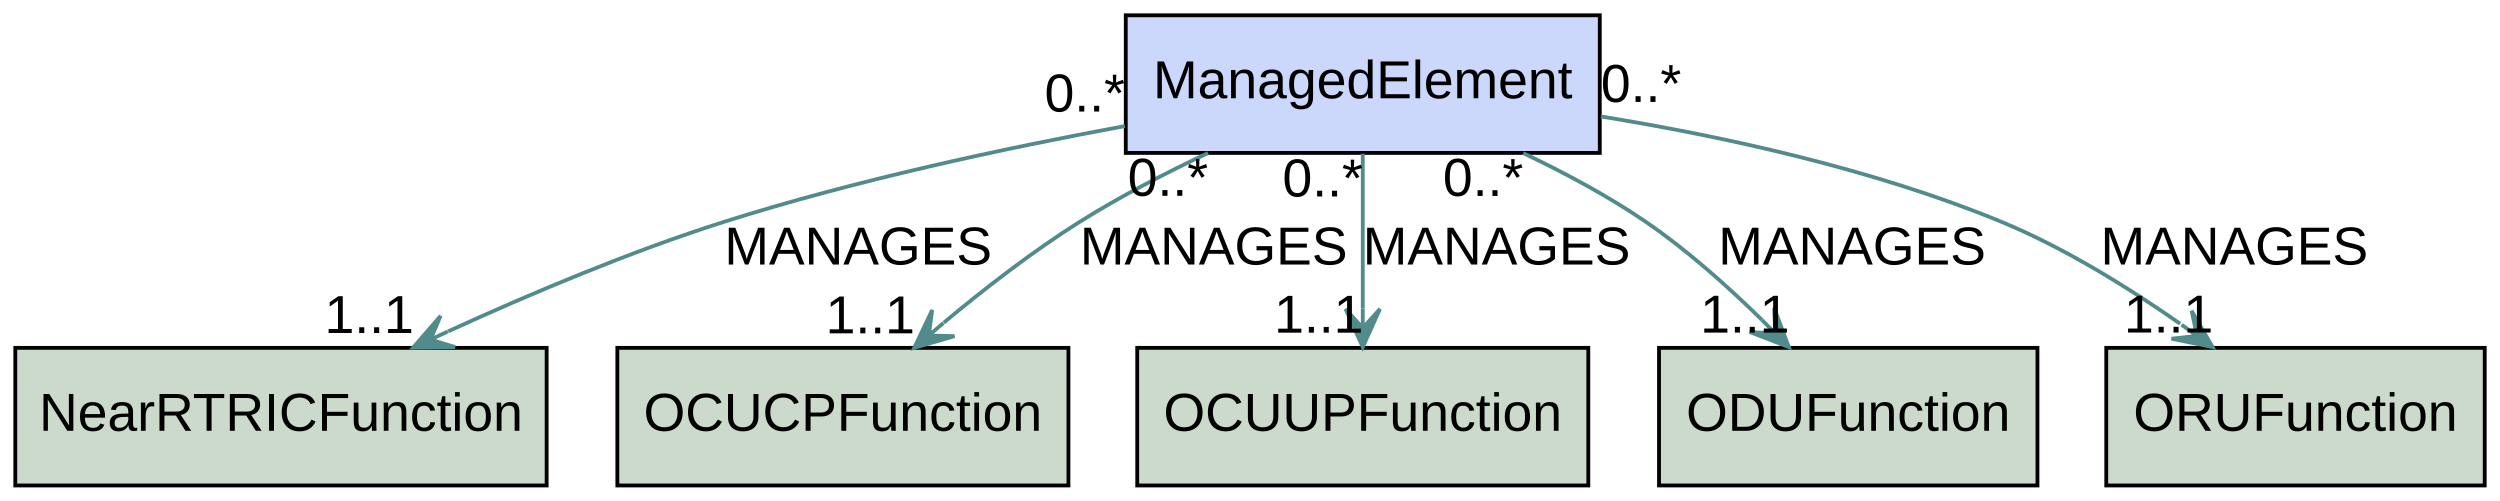
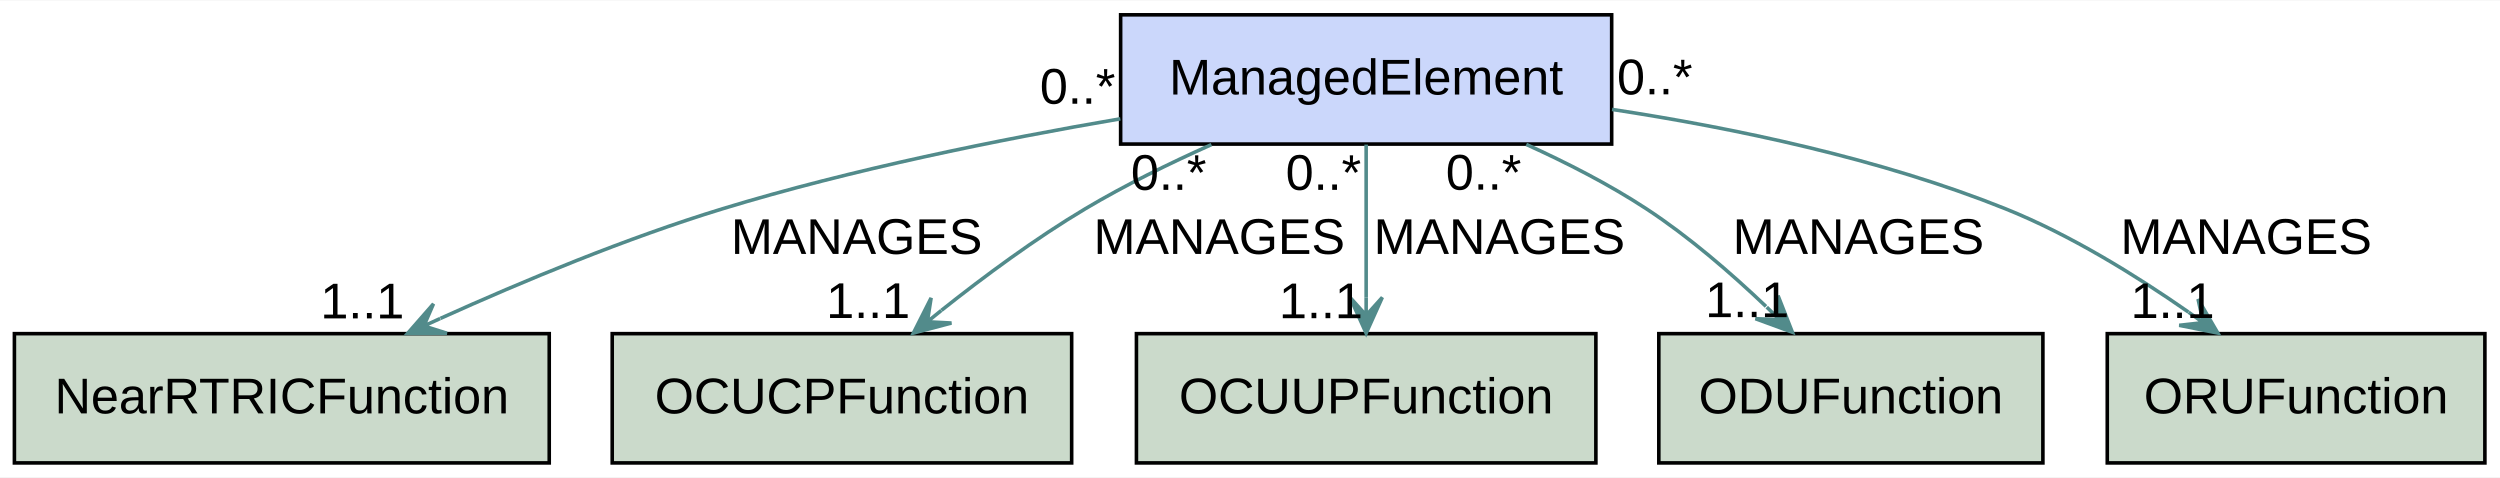
- <svg xmlns="http://www.w3.org/2000/svg" width="654px" height="131px" viewBox="0.00 0.00 654.00 131.00">
-   <g id="graph0" class="graph" transform="scale(1.0 1.0) rotate(0.0) translate(4.0 127.0)">
-     <polygon fill="white" stroke="transparent" points="-4,4 -4,-127 650,-127 650,4 -4,4" />
+ <svg xmlns="http://www.w3.org/2000/svg" width="696px" height="133px" viewBox="0.00 0.00 696.28 132.80">
+   <g id="graph0" class="graph" transform="scale(1.0 1.0) rotate(0.0) translate(4.0 128.8)">
+     <polygon fill="white" stroke="transparent" points="-4,4 -4,-128.8 692.28,-128.8 692.28,4 -4,4" />
    <g id="node1" class="node">
-       <polygon fill="#3663f0" fill-opacity="0.255" stroke="black" points="414.5,-123 290.5,-123 290.5,-87 414.5,-87 414.5,-123" />
-       <text text-anchor="middle" x="352.5" y="-101.3" font-family="Arial" font-size="14.00">ManagedElement</text>
+       <polygon fill="#3663f0" fill-opacity="0.255" stroke="black" points="444.87,-124.8 308.11,-124.8 308.11,-88.8 444.87,-88.8 444.87,-124.8" />
+       <text text-anchor="middle" x="376.49" y="-102.6" font-family="Arial" font-size="14.00">ManagedElement</text>
    </g>
    <g id="node2" class="node">
-       <polygon fill="#366f34" fill-opacity="0.255" stroke="black" points="139,-36 0,-36 0,0 139,0 139,-36" />
-       <text text-anchor="middle" x="69.5" y="-14.3" font-family="Arial" font-size="14.00">NearRTRICFunction</text>
+       <polygon fill="#366f34" fill-opacity="0.255" stroke="black" points="148.97,-36 0.01,-36 0.01,0 148.97,0 148.97,-36" />
+       <text text-anchor="middle" x="74.49" y="-13.8" font-family="Arial" font-size="14.00">NearRTRICFunction</text>
    </g>
    <g id="edge5" class="edge">
-       <path fill="none" stroke="#528b8b" d="M290.27,-94.02C258.52,-88.17 219.53,-79.78 185.5,-69 161.01,-61.24 134.63,-50.11 113.24,-40.32" />
-       <polygon fill="#528b8b" stroke="#528b8b" points="104.08,-36.08 115.05,-36.2 108.62,-38.18 113.16,-40.28 113.16,-40.28 113.16,-40.28 108.62,-38.18 111.26,-44.37 104.08,-36.08 104.08,-36.08" />
-       <text text-anchor="middle" x="220.5" y="-57.8" font-family="Arial" font-size="14.00">MANAGES</text>
-       <text text-anchor="middle" x="92.58" y="-39.88" font-family="Arial" font-size="14.00">1..1</text>
-       <text text-anchor="middle" x="279.77" y="-97.82" font-family="Arial" font-size="14.00">0..*</text>
+       <path fill="none" stroke="#528b8b" d="M308.03,-95.84C274.29,-90.07 233.23,-81.76 197.3,-70.8 170.55,-62.64 141.69,-50.64 118.67,-40.25" />
+       <polygon fill="#528b8b" stroke="#528b8b" points="109.51,-36.06 120.47,-36.12 114.05,-38.14 118.6,-40.22 118.6,-40.22 118.6,-40.22 114.05,-38.14 116.73,-44.31 109.51,-36.06 109.51,-36.06" />
+       <text text-anchor="middle" x="234.58" y="-58.2" font-family="Arial" font-size="14.00">MANAGES</text>
+       <text text-anchor="middle" x="96.91" y="-40.26" font-family="Arial" font-size="14.00">1..1</text>
+       <text text-anchor="middle" x="296.13" y="-100.04" font-family="Arial" font-size="14.00">0..*</text>
    </g>
    <g id="node3" class="node">
-       <polygon fill="#366f34" fill-opacity="0.255" stroke="black" points="275.5,-36 157.5,-36 157.5,0 275.5,0 275.5,-36" />
-       <text text-anchor="middle" x="216.5" y="-14.3" font-family="Arial" font-size="14.00">OCUCPFunction</text>
+       <polygon fill="#366f34" fill-opacity="0.255" stroke="black" points="294.47,-36 166.51,-36 166.51,0 294.47,0 294.47,-36" />
+       <text text-anchor="middle" x="230.49" y="-13.8" font-family="Arial" font-size="14.00">OCUCPFunction</text>
    </g>
    <g id="edge4" class="edge">
-       <path fill="none" stroke="#528b8b" d="M312.02,-86.97C300.88,-81.72 288.97,-75.57 278.5,-69 266.18,-61.27 253.51,-51.45 242.87,-42.57" />
-       <polygon fill="#528b8b" stroke="#528b8b" points="235.16,-36 245.69,-39.06 238.97,-39.24 242.78,-42.49 242.78,-42.49 242.78,-42.49 238.97,-39.24 239.86,-45.91 235.16,-36 235.16,-36" />
-       <text text-anchor="middle" x="313.5" y="-57.8" font-family="Arial" font-size="14.00">MANAGES</text>
-       <text text-anchor="middle" x="223.66" y="-39.8" font-family="Arial" font-size="14.00">1..1</text>
-       <text text-anchor="middle" x="301.52" y="-75.77" font-family="Arial" font-size="14.00">0..*</text>
+       <path fill="none" stroke="#528b8b" d="M333.39,-88.65C321.72,-83.43 309.29,-77.34 298.3,-70.8 284.44,-62.55 270.1,-51.95 258.2,-42.49" />
+       <polygon fill="#528b8b" stroke="#528b8b" points="250.39,-36.17 260.99,-38.96 254.27,-39.31 258.16,-42.46 258.16,-42.46 258.16,-42.46 254.27,-39.31 255.33,-45.96 250.39,-36.17 250.39,-36.17" />
+       <text text-anchor="middle" x="335.58" y="-58.2" font-family="Arial" font-size="14.00">MANAGES</text>
+       <text text-anchor="middle" x="237.79" y="-40.37" font-family="Arial" font-size="14.00">1..1</text>
+       <text text-anchor="middle" x="321.49" y="-76.05" font-family="Arial" font-size="14.00">0..*</text>
    </g>
    <g id="node4" class="node">
-       <polygon fill="#366f34" fill-opacity="0.255" stroke="black" points="411.5,-36 293.5,-36 293.5,0 411.5,0 411.5,-36" />
-       <text text-anchor="middle" x="352.5" y="-14.3" font-family="Arial" font-size="14.00">OCUUPFunction</text>
+       <polygon fill="#366f34" fill-opacity="0.255" stroke="black" points="440.47,-36 312.51,-36 312.51,0 440.47,0 440.47,-36" />
+       <text text-anchor="middle" x="376.49" y="-13.8" font-family="Arial" font-size="14.00">OCUUPFunction</text>
    </g>
    <g id="edge3" class="edge">
-       <path fill="none" stroke="#528b8b" d="M352.5,-86.8C352.5,-75.16 352.5,-59.55 352.5,-46.24" />
-       <polygon fill="#528b8b" stroke="#528b8b" points="352.5,-36.18 357,-46.18 352.5,-41.18 352.5,-46.18 352.5,-46.18 352.5,-46.18 352.5,-41.18 348,-46.18 352.5,-36.18 352.5,-36.18" />
-       <text text-anchor="middle" x="387.5" y="-57.8" font-family="Arial" font-size="14.00">MANAGES</text>
-       <text text-anchor="middle" x="341" y="-39.98" font-family="Arial" font-size="14.00">1..1</text>
-       <text text-anchor="middle" x="342" y="-75.6" font-family="Arial" font-size="14.00">0..*</text>
+       <path fill="none" stroke="#528b8b" d="M376.49,-88.65C376.49,-76.52 376.49,-60.02 376.49,-46.12" />
+       <polygon fill="#528b8b" stroke="#528b8b" points="376.49,-36.11 380.99,-46.11 376.49,-41.11 376.49,-46.11 376.49,-46.11 376.49,-46.11 376.49,-41.11 371.99,-46.11 376.49,-36.11 376.49,-36.11" />
+       <text text-anchor="middle" x="413.58" y="-58.2" font-family="Arial" font-size="14.00">MANAGES</text>
+       <text text-anchor="middle" x="363.89" y="-40.31" font-family="Arial" font-size="14.00">1..1</text>
+       <text text-anchor="middle" x="364.59" y="-76.05" font-family="Arial" font-size="14.00">0..*</text>
    </g>
    <g id="node5" class="node">
-       <polygon fill="#366f34" fill-opacity="0.255" stroke="black" points="529,-36 430,-36 430,0 529,0 529,-36" />
-       <text text-anchor="middle" x="479.5" y="-14.3" font-family="Arial" font-size="14.00">ODUFunction</text>
+       <polygon fill="#366f34" fill-opacity="0.255" stroke="black" points="564.97,-36 458,-36 458,0 564.97,0 564.97,-36" />
+       <text text-anchor="middle" x="511.49" y="-13.8" font-family="Arial" font-size="14.00">ODUFunction</text>
    </g>
    <g id="edge2" class="edge">
-       <path fill="none" stroke="#528b8b" d="M394.47,-86.95C405.28,-81.81 416.64,-75.73 426.5,-69 437.27,-61.64 447.97,-52.1 456.9,-43.33" />
-       <polygon fill="#528b8b" stroke="#528b8b" points="463.95,-36.2 460.11,-46.48 460.43,-39.76 456.91,-43.31 456.91,-43.31 456.91,-43.31 460.43,-39.76 453.72,-40.15 463.95,-36.2 463.95,-36.2" />
-       <text text-anchor="middle" x="480.5" y="-57.8" font-family="Arial" font-size="14.00">MANAGES</text>
-       <text text-anchor="middle" x="452.45" y="-40" font-family="Arial" font-size="14.00">1..1</text>
-       <text text-anchor="middle" x="383.97" y="-75.75" font-family="Arial" font-size="14.00">0..*</text>
+       <path fill="none" stroke="#528b8b" d="M421.09,-88.7C432.36,-83.6 444.18,-77.55 454.49,-70.8 466.32,-63.06 478.1,-52.87 487.85,-43.58" />
+       <polygon fill="#528b8b" stroke="#528b8b" points="495.2,-36.39 491.2,-46.6 491.63,-39.89 488.06,-43.39 488.06,-43.39 488.06,-43.39 491.63,-39.89 484.91,-40.17 495.2,-36.39 495.2,-36.39" />
+       <text text-anchor="middle" x="513.58" y="-58.2" font-family="Arial" font-size="14.00">MANAGES</text>
+       <text text-anchor="middle" x="482.61" y="-40.59" font-family="Arial" font-size="14.00">1..1</text>
+       <text text-anchor="middle" x="409.19" y="-76.1" font-family="Arial" font-size="14.00">0..*</text>
    </g>
    <g id="node6" class="node">
-       <polygon fill="#366f34" fill-opacity="0.255" stroke="black" points="646,-36 547,-36 547,0 646,0 646,-36" />
-       <text text-anchor="middle" x="596.5" y="-14.3" font-family="Arial" font-size="14.00">ORUFunction</text>
+       <polygon fill="#366f34" fill-opacity="0.255" stroke="black" points="688.07,-36 582.9,-36 582.9,0 688.07,0 688.07,-36" />
+       <text text-anchor="middle" x="635.49" y="-13.8" font-family="Arial" font-size="14.00">ORUFunction</text>
    </g>
    <g id="edge1" class="edge">
-       <path fill="none" stroke="#528b8b" d="M414.8,-96.53C446.92,-91.31 486.23,-82.73 519.5,-69 535.94,-62.22 552.67,-51.85 566.32,-42.31" />
-       <polygon fill="#528b8b" stroke="#528b8b" points="574.81,-36.21 569.32,-45.7 570.75,-39.13 566.69,-42.05 566.69,-42.05 566.69,-42.05 570.75,-39.13 564.07,-38.39 574.81,-36.21 574.81,-36.21" />
-       <text text-anchor="middle" x="580.5" y="-57.8" font-family="Arial" font-size="14.00">MANAGES</text>
-       <text text-anchor="middle" x="563.31" y="-40.01" font-family="Arial" font-size="14.00">1..1</text>
-       <text text-anchor="middle" x="425.3" y="-100.33" font-family="Arial" font-size="14.00">0..*</text>
+       <path fill="none" stroke="#528b8b" d="M444.98,-98.45C478.8,-93.3 519.71,-84.76 554.49,-70.8 572.49,-63.58 590.84,-52.24 605.51,-42.01" />
+       <polygon fill="#528b8b" stroke="#528b8b" points="613.69,-36.16 608.18,-45.63 609.62,-39.07 605.56,-41.97 605.56,-41.97 605.56,-41.97 609.62,-39.07 602.94,-38.32 613.69,-36.16 613.69,-36.16" />
+       <text text-anchor="middle" x="621.58" y="-58.2" font-family="Arial" font-size="14.00">MANAGES</text>
+       <text text-anchor="middle" x="601.09" y="-40.36" font-family="Arial" font-size="14.00">1..1</text>
+       <text text-anchor="middle" x="456.87" y="-102.65" font-family="Arial" font-size="14.00">0..*</text>
    </g>
  </g>
</svg>
